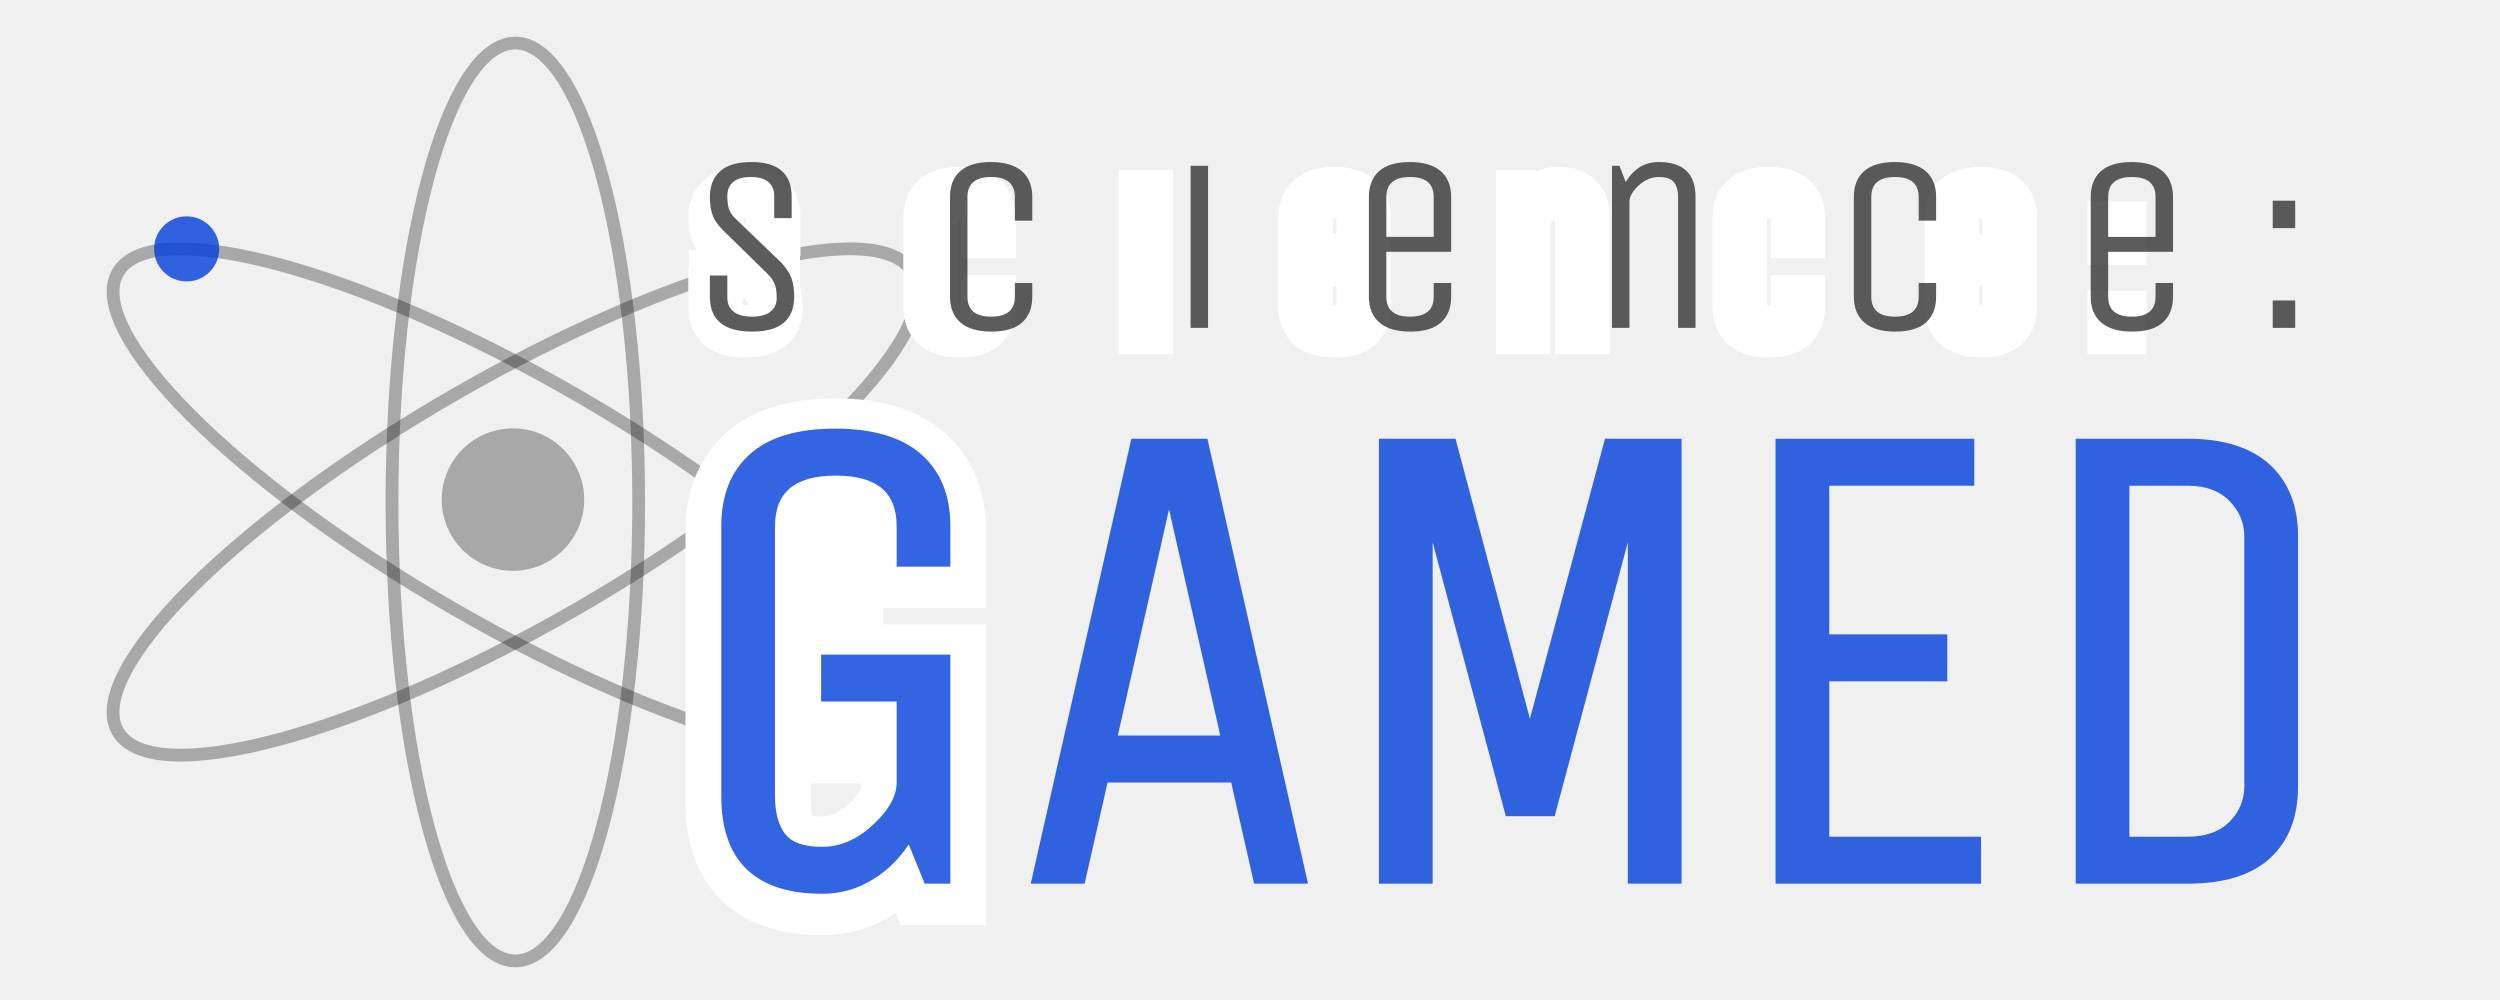
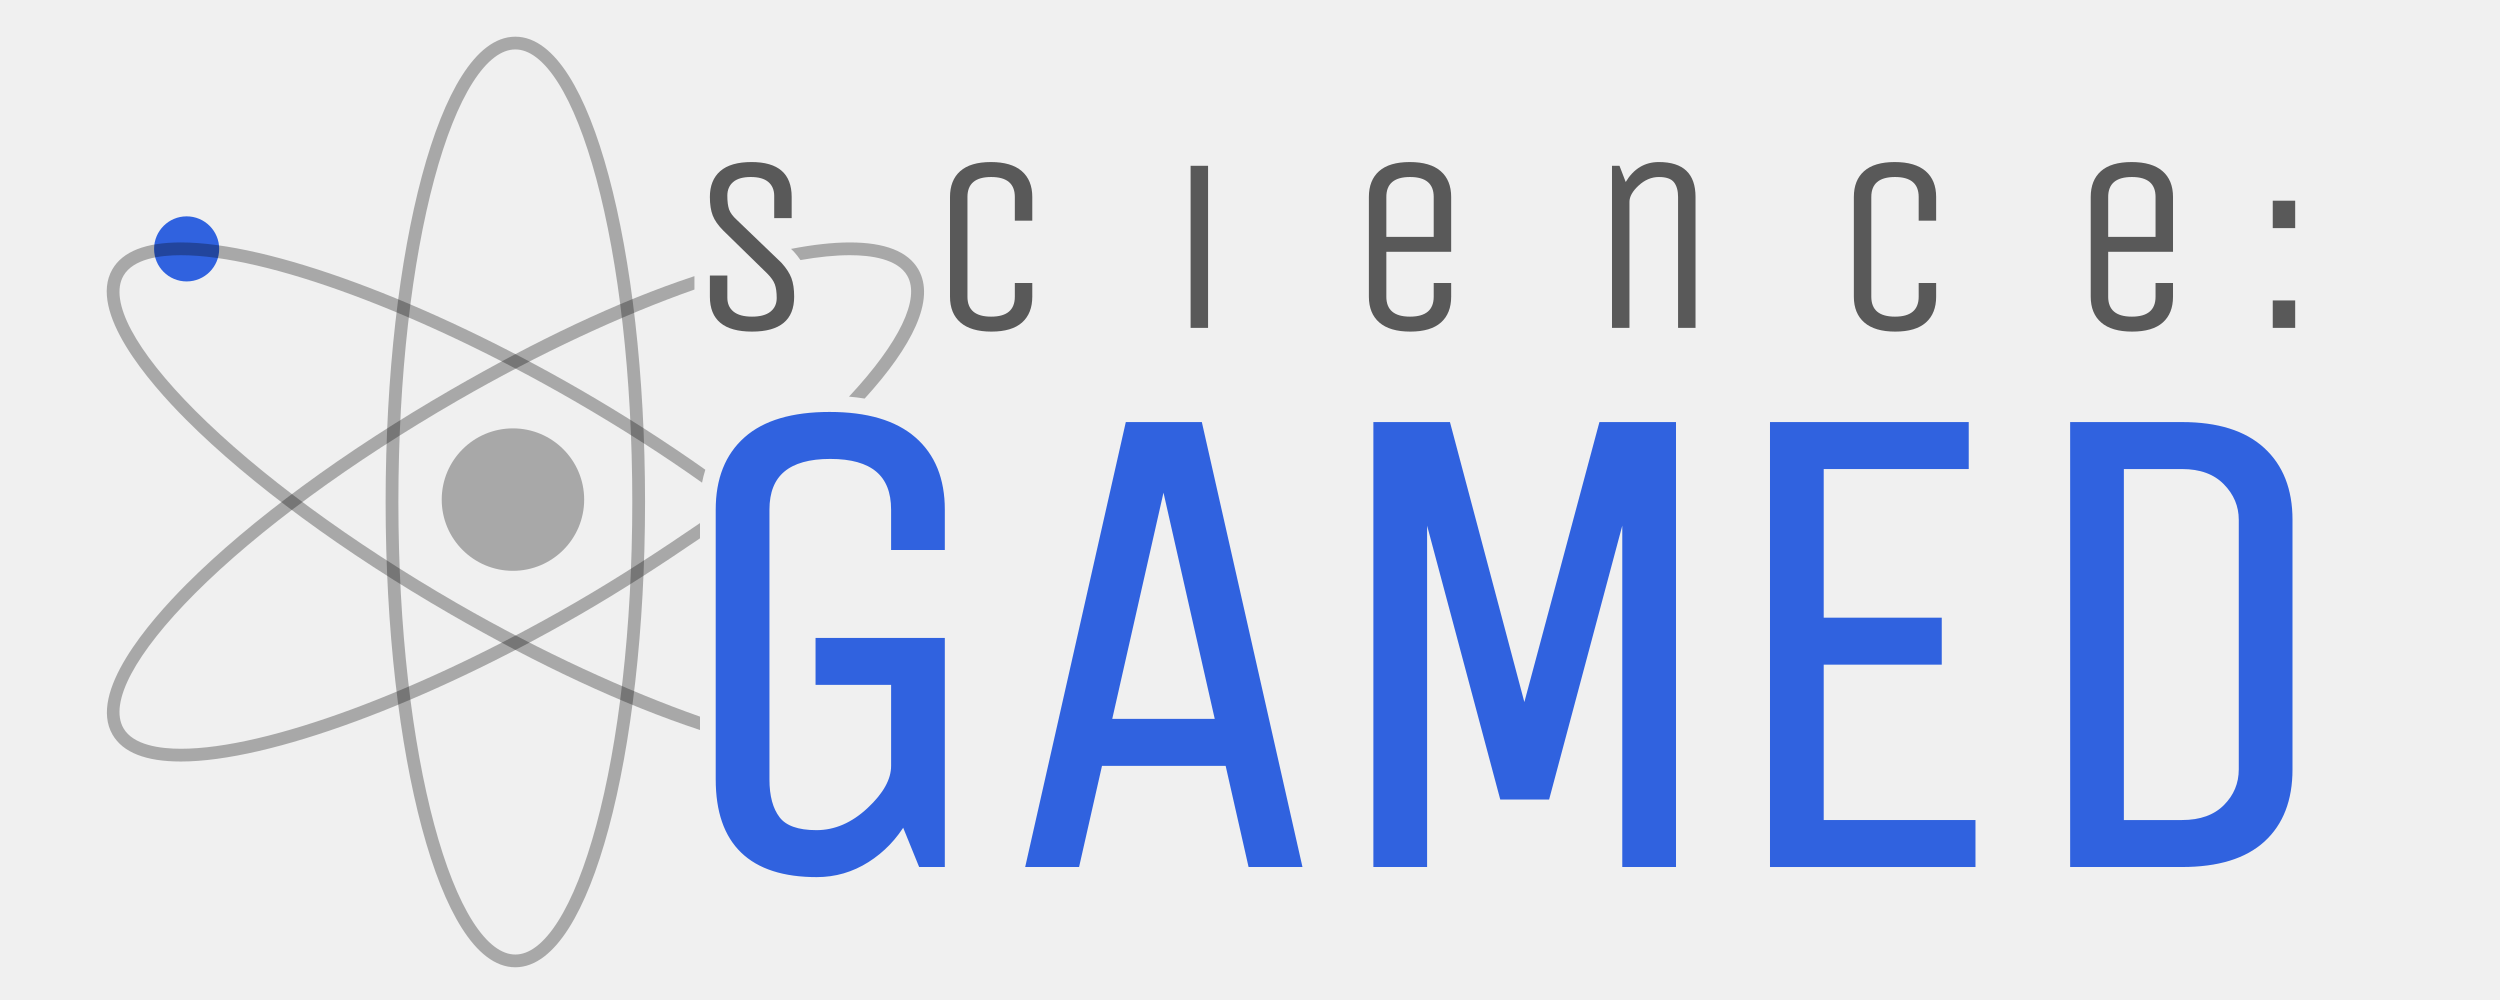
- <svg xmlns="http://www.w3.org/2000/svg" version="1.1" id="Layer_1" x="0px" y="0px" width="450px" height="180px" viewBox="0 0 450 180" enable-background="new 0 0 450 180" xml:space="preserve">
-   <ellipse opacity="0.3" fill="none" stroke="#000000" stroke-width="2.298" stroke-miterlimit="10" cx="92.76" cy="90.357" rx="22.2" ry="82.606" />
-   <path opacity="0.3" fill="none" stroke="#000000" stroke-width="2.298" stroke-miterlimit="10" d="M103.859,71.13  c39.511,22.812,66.571,49.911,60.44,60.53c-6.133,10.618-43.13,0.733-82.64-22.076C42.148,86.771,15.09,59.672,21.221,49.053  C27.351,38.435,64.349,48.32,103.859,71.13z" />
-   <ellipse transform="matrix(-0.5 -0.866 0.866 -0.5 60.8828 215.866)" opacity="0.3" fill="none" stroke="#000000" stroke-width="2.298" stroke-miterlimit="10" cx="92.759" cy="90.357" rx="22.201" ry="82.608" />
-   <circle opacity="0.3" cx="92.33" cy="89.928" r="12.821" />
-   <circle opacity="0.8" fill="#003FDB" cx="33.594" cy="44.801" r="5.859" />
-   <rect x="138.5" y="90.5" fill="#FFFFFF" stroke="#FFFFFF" stroke-miterlimit="10" width="20" height="50" />
-   <rect x="124.5" y="45.5" fill="#FFFFFF" stroke="#FFFFFF" stroke-miterlimit="10" width="19" height="6" />
-   <g>
-     <path fill="#333333" stroke="#FFFFFF" stroke-width="7" stroke-miterlimit="10" d="M140.984,55.239   c0,3.751-2.264,5.625-6.791,5.625c-4.527,0-6.791-1.874-6.791-5.625v-3.415h2.812v3.575c0,0.965,0.335,1.715,1.005,2.251   c0.669,0.536,1.661,0.803,2.973,0.803c1.312,0,2.304-0.267,2.974-0.803c0.669-0.536,1.004-1.266,1.004-2.19   c0-0.924-0.101-1.66-0.301-2.21c-0.201-0.549-0.61-1.131-1.226-1.748l-7.072-6.911c-0.831-0.829-1.4-1.64-1.708-2.431   c-0.309-0.79-0.462-1.788-0.462-2.993c0-1.794,0.556-3.181,1.667-4.159c1.111-0.978,2.792-1.466,5.043-1.466   c4.312,0,6.469,1.875,6.469,5.625v3.415h-2.812v-3.576c0-0.964-0.315-1.714-0.944-2.25c-0.629-0.535-1.574-0.804-2.833-0.804   c-1.26,0-2.204,0.269-2.833,0.804c-0.629,0.536-0.944,1.272-0.944,2.21c0,0.938,0.094,1.675,0.281,2.21   c0.188,0.536,0.603,1.099,1.246,1.688l7.192,6.911c0.777,0.857,1.312,1.682,1.607,2.472   C140.836,53.036,140.984,54.034,140.984,55.239z" />
-     <path fill="#333333" stroke="#FFFFFF" stroke-width="7" stroke-miterlimit="10" d="M176.542,55.239v-2.21h2.812v2.21   c0,1.795-0.549,3.181-1.647,4.158c-1.099,0.978-2.746,1.467-4.942,1.467c-2.197,0-3.857-0.489-4.982-1.467   s-1.688-2.363-1.688-4.158V39.167c0-1.794,0.548-3.181,1.647-4.159c1.098-0.978,2.745-1.466,4.942-1.466   c2.196,0,3.857,0.488,4.982,1.466c1.125,0.979,1.688,2.365,1.688,4.159v3.817h-2.812v-3.817c0-2.143-1.272-3.215-3.817-3.215   s-3.817,1.072-3.817,3.215v16.072c0,2.144,1.272,3.214,3.817,3.214S176.542,57.383,176.542,55.239z" />
-     <path fill="#333333" stroke="#FFFFFF" stroke-width="7" stroke-miterlimit="10" d="M207.681,60.262h-2.812V34.145h2.812V60.262z" />
-     <path fill="#333333" stroke="#FFFFFF" stroke-width="7" stroke-miterlimit="10" d="M244.044,55.239v-2.21h2.812v2.21   c0,1.795-0.549,3.181-1.647,4.158s-2.746,1.467-4.942,1.467s-3.857-0.489-4.982-1.467s-1.688-2.363-1.688-4.158V39.167   c0-1.794,0.549-3.181,1.647-4.159c1.099-0.978,2.746-1.466,4.942-1.466s3.857,0.488,4.982,1.466   c1.125,0.979,1.688,2.365,1.688,4.159v8.84h-10.447v7.232c0,2.144,1.272,3.214,3.817,3.214S244.044,57.383,244.044,55.239z    M236.409,39.167v6.429h7.635v-6.429c0-2.143-1.272-3.215-3.817-3.215S236.409,37.024,236.409,39.167z" />
-     <path fill="#333333" stroke="#FFFFFF" stroke-width="7" stroke-miterlimit="10" d="M275.585,60.262h-2.813V34.145h1.206   l1.004,2.611c1.286-2.143,3.067-3.214,5.345-3.214c3.938,0,5.906,1.875,5.906,5.625v21.095h-2.812V39.167   c0-1.018-0.221-1.809-0.663-2.371s-1.253-0.844-2.431-0.844c-1.18,0-2.265,0.456-3.255,1.366c-0.991,0.911-1.486,1.795-1.486,2.652   V60.262z" />
-     <path fill="#333333" stroke="#FFFFFF" stroke-width="7" stroke-miterlimit="10" d="M322.193,55.239v-2.21h2.812v2.21   c0,1.795-0.549,3.181-1.647,4.158s-2.746,1.467-4.942,1.467s-3.857-0.489-4.982-1.467s-1.688-2.363-1.688-4.158V39.167   c0-1.794,0.549-3.181,1.647-4.159c1.099-0.978,2.746-1.466,4.942-1.466s3.857,0.488,4.982,1.466   c1.125,0.979,1.688,2.365,1.688,4.159v3.817h-2.812v-3.817c0-2.143-1.272-3.215-3.817-3.215s-3.817,1.072-3.817,3.215v16.072   c0,2.144,1.272,3.214,3.817,3.214S322.193,57.383,322.193,55.239z" />
-     <path fill="#333333" stroke="#FFFFFF" stroke-width="7" stroke-miterlimit="10" d="M360.364,55.239v-2.21h2.812v2.21   c0,1.795-0.549,3.181-1.647,4.158s-2.746,1.467-4.942,1.467s-3.857-0.489-4.982-1.467s-1.688-2.363-1.688-4.158V39.167   c0-1.794,0.549-3.181,1.647-4.159c1.099-0.978,2.746-1.466,4.942-1.466s3.857,0.488,4.982,1.466   c1.125,0.979,1.688,2.365,1.688,4.159v8.84h-10.447v7.232c0,2.144,1.272,3.214,3.817,3.214S360.364,57.383,360.364,55.239z    M352.729,39.167v6.429h7.635v-6.429c0-2.143-1.272-3.215-3.817-3.215S352.729,37.024,352.729,39.167z" />
-     <path fill="#333333" stroke="#FFFFFF" stroke-width="7" stroke-miterlimit="10" d="M382.864,44.189h-3.616v-4.42h3.616V44.189z    M382.864,60.262h-3.616v-4.42h3.616V60.262z" />
+ <svg xmlns="http://www.w3.org/2000/svg" version="1.1" x="0px" y="0px" width="450px" height="180px" viewBox="0 0 450 180" enable-background="new 0 0 450 180" xml:space="preserve">
+   <g id="Base" display="none">
+     <rect x="-67.5" y="-58.5" display="inline" fill="#FFA449" stroke="#003FDB" stroke-miterlimit="10" width="559" height="273" />
  </g>
-   <g opacity="0.8">
-     <path fill="#333333" d="M142.949,53.405c0,4.189-2.529,6.284-7.585,6.284c-5.057,0-7.585-2.094-7.585-6.284V49.59h3.142v3.995   c0,1.077,0.374,1.915,1.122,2.513c0.748,0.599,1.855,0.898,3.321,0.898c1.465,0,2.573-0.299,3.321-0.898   c0.748-0.598,1.122-1.414,1.122-2.446s-0.112-1.855-0.337-2.469c-0.224-0.613-0.681-1.264-1.369-1.952l-7.899-7.72   c-0.928-0.927-1.564-1.833-1.907-2.715c-0.345-0.882-0.517-1.998-0.517-3.344c0-2.004,0.621-3.553,1.863-4.646   c1.241-1.092,3.119-1.638,5.633-1.638c4.817,0,7.226,2.095,7.226,6.284v3.815h-3.142v-3.995c0-1.077-0.352-1.915-1.055-2.513   c-0.703-0.598-1.758-0.898-3.164-0.898c-1.407,0-2.461,0.3-3.164,0.898c-0.704,0.599-1.055,1.421-1.055,2.468   c0,1.048,0.104,1.871,0.314,2.469c0.209,0.599,0.673,1.227,1.392,1.885l8.034,7.72c0.868,0.958,1.466,1.878,1.795,2.76   C142.784,50.944,142.949,52.059,142.949,53.405z" />
-     <path fill="#333333" d="M182.669,53.405v-2.468h3.142v2.468c0,2.005-0.614,3.554-1.84,4.646c-1.227,1.092-3.067,1.638-5.52,1.638   c-2.454,0-4.309-0.546-5.565-1.638C171.628,56.959,171,55.41,171,53.405V35.453c0-2.004,0.613-3.553,1.84-4.646   c1.227-1.092,3.066-1.638,5.521-1.638c2.453,0,4.309,0.546,5.565,1.638c1.256,1.093,1.885,2.641,1.885,4.646v4.264h-3.142v-4.264   c0-2.394-1.421-3.591-4.264-3.591c-2.843,0-4.264,1.197-4.264,3.591v17.953c0,2.394,1.421,3.591,4.264,3.591   C181.248,56.996,182.669,55.799,182.669,53.405z" />
-     <path fill="#333333" d="M217.452,59.016h-3.142V29.842h3.142V59.016z" />
-     <path fill="#333333" d="M258.068,53.405v-2.468h3.142v2.468c0,2.005-0.613,3.554-1.84,4.646c-1.228,1.092-3.067,1.638-5.521,1.638   c-2.454,0-4.309-0.546-5.565-1.638s-1.885-2.641-1.885-4.646V35.453c0-2.004,0.612-3.553,1.84-4.646   c1.227-1.092,3.066-1.638,5.521-1.638c2.453,0,4.309,0.546,5.565,1.638c1.257,1.093,1.885,2.641,1.885,4.646v9.874h-11.669v8.079   c0,2.394,1.421,3.591,4.264,3.591C256.646,56.996,258.068,55.799,258.068,53.405z M249.541,35.453v7.181h8.527v-7.181   c0-2.394-1.422-3.591-4.264-3.591C250.962,31.862,249.541,33.059,249.541,35.453z" />
-     <path fill="#333333" d="M293.3,59.016h-3.142V29.842h1.347l1.122,2.917c1.436-2.394,3.426-3.591,5.969-3.591   c4.398,0,6.598,2.095,6.598,6.284v23.563h-3.142V35.453c0-1.137-0.247-2.02-0.74-2.648c-0.494-0.628-1.399-0.943-2.716-0.943   s-2.528,0.509-3.635,1.526c-1.107,1.018-1.661,2.005-1.661,2.962V59.016z" />
-     <path fill="#333333" d="M345.361,53.405v-2.468h3.142v2.468c0,2.005-0.613,3.554-1.84,4.646c-1.228,1.092-3.067,1.638-5.521,1.638   c-2.454,0-4.309-0.546-5.565-1.638s-1.885-2.641-1.885-4.646V35.453c0-2.004,0.612-3.553,1.84-4.646   c1.227-1.092,3.066-1.638,5.521-1.638c2.453,0,4.309,0.546,5.565,1.638c1.257,1.093,1.885,2.641,1.885,4.646v4.264h-3.142v-4.264   c0-2.394-1.422-3.591-4.264-3.591c-2.843,0-4.264,1.197-4.264,3.591v17.953c0,2.394,1.421,3.591,4.264,3.591   C343.939,56.996,345.361,55.799,345.361,53.405z" />
-     <path fill="#333333" d="M387.998,53.405v-2.468h3.142v2.468c0,2.005-0.613,3.554-1.84,4.646c-1.228,1.092-3.067,1.638-5.521,1.638   c-2.454,0-4.309-0.546-5.565-1.638s-1.885-2.641-1.885-4.646V35.453c0-2.004,0.612-3.553,1.84-4.646   c1.227-1.092,3.066-1.638,5.521-1.638c2.453,0,4.309,0.546,5.565,1.638c1.257,1.093,1.885,2.641,1.885,4.646v9.874h-11.669v8.079   c0,2.394,1.421,3.591,4.264,3.591C386.576,56.996,387.998,55.799,387.998,53.405z M379.471,35.453v7.181h8.527v-7.181   c0-2.394-1.422-3.591-4.264-3.591C380.892,31.862,379.471,33.059,379.471,35.453z" />
-     <path fill="#333333" d="M413.132,41.063h-4.039v-4.937h4.039V41.063z M413.132,59.016h-4.039v-4.937h4.039V59.016z" />
+   <g id="Atom">
+     <ellipse opacity="0.3" fill="none" stroke="#000000" stroke-width="2.298" stroke-miterlimit="10" cx="92.76" cy="90.357" rx="22.2" ry="82.606" />
+     <circle opacity="0.3" cx="92.33" cy="89.928" r="12.821" />
+     <circle opacity="0.8" fill="#003FDB" cx="33.594" cy="44.801" r="5.859" />
  </g>
-   <g>
+   <g id="GAMED">
+     <g opacity="0.8">
+       <g>
+         <path fill="#003FDB" stroke="#003FDB" stroke-width="1.172" stroke-miterlimit="10" d="M147.385,122.695v-7.285h22.097v40.066     h-3.643l-3.157-7.771c-1.7,2.914-3.927,5.241-6.678,6.981c-2.752,1.739-5.748,2.61-8.984,2.61     c-11.737,0-17.605-5.665-17.605-16.998V91.734c0-5.422,1.658-9.611,4.978-12.566c3.318-2.954,8.296-4.432,14.934-4.432     c6.636,0,11.656,1.478,15.055,4.432c3.4,2.956,5.1,7.145,5.1,12.566v6.678h-8.499v-6.678c0-6.475-3.845-9.713-11.534-9.713     c-7.691,0-11.534,3.238-11.534,9.713V140.3c0,3.077,0.646,5.464,1.942,7.163c1.294,1.7,3.662,2.55,7.103,2.55     c3.439,0,6.636-1.375,9.592-4.128c2.954-2.751,4.432-5.422,4.432-8.013v-15.177H147.385z" />
+         <path fill="#003FDB" stroke="#003FDB" stroke-width="1.172" stroke-miterlimit="10" d="M203.114,76.558h12.748l17.849,78.919     h-8.5l-4.128-18.212h-23.19l-4.128,18.212h-8.499L203.114,76.558z M209.428,86.028l-9.956,43.952h19.912L209.428,86.028z" />
+         <path fill="#003FDB" stroke="#003FDB" stroke-width="1.172" stroke-miterlimit="10" d="M256.292,155.477h-8.499V76.558h12.748     l13.841,52.087l13.963-52.087h12.749v78.919h-8.499v-65.32l-14.206,53.179h-7.892l-14.205-53.179V155.477z" />
+         <path fill="#003FDB" stroke="#003FDB" stroke-width="1.172" stroke-miterlimit="10" d="M355,155.477h-35.816V76.558h34.603     v7.285h-26.104v27.925h21.247v7.285h-21.247v29.139H355V155.477z" />
+         <path fill="#003FDB" stroke="#003FDB" stroke-width="1.172" stroke-miterlimit="10" d="M392.759,155.477h-19.547V76.558h19.547     c6.314,0,11.109,1.499,14.388,4.492c3.278,2.996,4.918,7.164,4.918,12.506v44.923c0,5.424-1.62,9.612-4.857,12.566     C403.969,154.001,399.152,155.477,392.759,155.477z M403.565,138.479V93.556c0-2.59-0.953-4.856-2.854-6.799     c-1.902-1.942-4.553-2.914-7.953-2.914h-11.048v64.349h11.048c3.4,0,6.051-0.95,7.953-2.853     C402.612,143.438,403.565,141.149,403.565,138.479z" />
+       </g>
+     </g>
    <g>
-       <path fill="#003FDB" stroke="#FFFFFF" stroke-width="14.067" stroke-miterlimit="10" d="M148.385,126.695v-7.285h22.097v40.066    h-3.643l-3.157-7.771c-1.7,2.914-3.927,5.241-6.678,6.981c-2.752,1.739-5.748,2.61-8.984,2.61    c-11.737,0-17.605-5.665-17.605-16.998V95.734c0-5.422,1.658-9.611,4.978-12.566c3.318-2.954,8.296-4.432,14.934-4.432    c6.636,0,11.656,1.478,15.055,4.432c3.4,2.956,5.1,7.145,5.1,12.566v6.678h-8.499v-6.678c0-6.475-3.845-9.713-11.534-9.713    c-7.691,0-11.534,3.238-11.534,9.713V144.3c0,3.077,0.646,5.464,1.942,7.163c1.294,1.7,3.662,2.55,7.103,2.55    c3.439,0,6.636-1.375,9.592-4.128c2.954-2.751,4.432-5.422,4.432-8.013v-15.177H148.385z" />
+       <path opacity="0.3" d="M126,128.991c-13-4.569-28.523-11.626-43.724-20.402C63.251,97.604,46.504,85.297,35.158,73.934    c-10.854-10.871-15.574-19.73-12.932-24.307c1.762-3.051,6.584-3.691,10.325-3.691c15.414,0,43.178,10.28,70.735,26.189    c8.507,4.912,16.214,9.88,23.081,14.757c0.155-0.806,0.357-1.58,0.593-2.332c-7.104-5.03-14.741-9.92-22.527-14.416    c-27.882-16.096-56.1-26.497-71.888-26.497c-6.32,0-10.465,1.628-12.32,4.84c-4.384,7.594,6.442,20.226,13.285,27.08    c11.484,11.502,28.421,23.939,47.616,35.021C96.709,119.574,112,126.789,126,131.405V128.991z" />
+     </g>
+     <g>
+       <g opacity="0.3">
+         <path d="M126,94.152c-7,4.774-14.353,9.633-22.673,14.437c-27.559,15.909-55.346,26.188-70.759,26.188     c-3.74,0-8.579-0.641-10.341-3.691c-2.643-4.577,2.062-13.437,12.916-24.307c11.346-11.363,28.18-23.67,47.204-34.654     C97.114,63.6,112,56.695,125,52.118v-2.416c-14,4.628-28.654,11.687-43.805,20.432c-19.194,11.083-36.145,23.52-47.629,35.021     c-6.843,6.854-17.697,19.486-13.312,27.079c1.854,3.212,5.985,4.841,12.306,4.841c15.787,0,44.04-10.4,71.922-26.496     c7.406-4.276,14.518-8.91,21.518-13.681V94.152z" />
+       </g>
+       <g opacity="0.3">
+         <path d="M144.084,46.813c3.277-0.573,6.266-0.877,8.889-0.877c3.74,0,8.569,0.641,10.331,3.691     c2.39,4.139-1.409,12.033-10.485,21.767c0.974,0.081,1.912,0.199,2.82,0.35c8.604-9.446,12.786-17.843,9.656-23.266     c-1.855-3.212-6.001-4.84-12.321-4.84c-3.086,0-6.653,0.403-10.595,1.163l0.505,0.487     C143.342,45.794,143.733,46.303,144.084,46.813z" />
+       </g>
    </g>
  </g>
-   <g opacity="0.8">
-     <g>
-       <path fill="#003FDB" stroke="#003FDB" stroke-width="1.172" stroke-miterlimit="10" d="M148.385,125.695v-7.285h22.097v40.066    h-3.643l-3.157-7.771c-1.7,2.914-3.927,5.241-6.678,6.981c-2.752,1.739-5.748,2.61-8.984,2.61    c-11.737,0-17.605-5.665-17.605-16.998V94.734c0-5.422,1.658-9.611,4.978-12.566c3.318-2.954,8.296-4.432,14.934-4.432    c6.636,0,11.656,1.478,15.055,4.432c3.4,2.956,5.1,7.145,5.1,12.566v6.678h-8.499v-6.678c0-6.475-3.845-9.713-11.534-9.713    c-7.691,0-11.534,3.238-11.534,9.713V143.3c0,3.077,0.646,5.464,1.942,7.163c1.294,1.7,3.662,2.55,7.103,2.55    c3.439,0,6.636-1.375,9.592-4.128c2.954-2.751,4.432-5.422,4.432-8.013v-15.177H148.385z" />
-       <path fill="#003FDB" stroke="#003FDB" stroke-width="1.172" stroke-miterlimit="10" d="M204.114,79.558h12.748l17.849,78.919    h-8.5l-4.128-18.212h-23.19l-4.128,18.212h-8.499L204.114,79.558z M210.428,89.028l-9.956,43.952h19.912L210.428,89.028z" />
-       <path fill="#003FDB" stroke="#003FDB" stroke-width="1.172" stroke-miterlimit="10" d="M257.293,158.477h-8.499V79.558h12.748    l13.841,52.087l13.963-52.087h12.749v78.919h-8.499v-65.32l-14.206,53.179h-7.892l-14.205-53.179V158.477z" />
-       <path fill="#003FDB" stroke="#003FDB" stroke-width="1.172" stroke-miterlimit="10" d="M356,158.477h-35.816V79.558h34.603v7.285    h-26.104v27.925h21.247v7.285h-21.247v29.139H356V158.477z" />
-       <path fill="#003FDB" stroke="#003FDB" stroke-width="1.172" stroke-miterlimit="10" d="M393.759,158.477h-19.547V79.558h19.547    c6.314,0,11.109,1.499,14.388,4.492c3.278,2.996,4.918,7.164,4.918,12.506v44.923c0,5.424-1.62,9.612-4.857,12.566    C404.969,157.001,400.152,158.477,393.759,158.477z M404.565,141.479V96.556c0-2.59-0.953-4.856-2.854-6.799    c-1.902-1.942-4.553-2.914-7.953-2.914h-11.048v64.349h11.048c3.4,0,6.051-0.95,7.953-2.853    C403.612,146.438,404.565,144.149,404.565,141.479z" />
+   <g id="science:">
+     <g opacity="0.8">
+       <path fill="#333333" d="M142.949,53.405c0,4.189-2.529,6.284-7.585,6.284c-5.057,0-7.585-2.094-7.585-6.284V49.59h3.142v3.995    c0,1.077,0.374,1.915,1.122,2.513c0.748,0.599,1.855,0.898,3.321,0.898c1.465,0,2.573-0.299,3.321-0.898    c0.748-0.598,1.122-1.414,1.122-2.446s-0.112-1.855-0.337-2.469c-0.224-0.613-0.681-1.264-1.369-1.952l-7.899-7.72    c-0.928-0.927-1.564-1.833-1.907-2.715c-0.345-0.882-0.517-1.998-0.517-3.344c0-2.004,0.621-3.553,1.863-4.646    c1.241-1.092,3.119-1.638,5.633-1.638c4.817,0,7.226,2.095,7.226,6.284v3.815h-3.142v-3.995c0-1.077-0.352-1.915-1.055-2.513    c-0.703-0.598-1.758-0.898-3.164-0.898c-1.407,0-2.461,0.3-3.164,0.898c-0.704,0.599-1.055,1.421-1.055,2.468    c0,1.048,0.104,1.871,0.314,2.469c0.209,0.599,0.673,1.227,1.392,1.885l8.034,7.72c0.868,0.958,1.466,1.878,1.795,2.76    C142.784,50.944,142.949,52.059,142.949,53.405z" />
+       <path fill="#333333" d="M182.669,53.405v-2.468h3.142v2.468c0,2.005-0.614,3.554-1.84,4.646c-1.227,1.092-3.067,1.638-5.52,1.638    c-2.454,0-4.309-0.546-5.565-1.638C171.628,56.959,171,55.41,171,53.405V35.453c0-2.004,0.613-3.553,1.84-4.646    c1.227-1.092,3.066-1.638,5.521-1.638c2.453,0,4.309,0.546,5.565,1.638c1.256,1.093,1.885,2.641,1.885,4.646v4.264h-3.142v-4.264    c0-2.394-1.421-3.591-4.264-3.591c-2.843,0-4.264,1.197-4.264,3.591v17.953c0,2.394,1.421,3.591,4.264,3.591    C181.248,56.996,182.669,55.799,182.669,53.405z" />
+       <path fill="#333333" d="M217.451,59.016h-3.142V29.842h3.142V59.016z" />
+       <path fill="#333333" d="M258.068,53.405v-2.468h3.142v2.468c0,2.005-0.613,3.554-1.84,4.646c-1.228,1.092-3.067,1.638-5.521,1.638    c-2.454,0-4.309-0.546-5.565-1.638s-1.885-2.641-1.885-4.646V35.453c0-2.004,0.612-3.553,1.84-4.646    c1.227-1.092,3.066-1.638,5.521-1.638c2.453,0,4.309,0.546,5.565,1.638c1.257,1.093,1.885,2.641,1.885,4.646v9.874h-11.669v8.079    c0,2.394,1.421,3.591,4.264,3.591C256.646,56.996,258.068,55.799,258.068,53.405z M249.541,35.453v7.181h8.527v-7.181    c0-2.394-1.422-3.591-4.264-3.591C250.962,31.862,249.541,33.059,249.541,35.453z" />
+       <path fill="#333333" d="M293.301,59.016h-3.142V29.842h1.347l1.122,2.917c1.436-2.394,3.426-3.591,5.969-3.591    c4.398,0,6.598,2.095,6.598,6.284v23.563h-3.142V35.453c0-1.137-0.247-2.02-0.74-2.648c-0.494-0.628-1.399-0.943-2.716-0.943    s-2.528,0.509-3.635,1.526c-1.107,1.018-1.661,2.005-1.661,2.962V59.016z" />
+       <path fill="#333333" d="M345.363,53.405v-2.468h3.142v2.468c0,2.005-0.613,3.554-1.84,4.646c-1.228,1.092-3.067,1.638-5.521,1.638    c-2.454,0-4.309-0.546-5.565-1.638s-1.885-2.641-1.885-4.646V35.453c0-2.004,0.612-3.553,1.84-4.646    c1.227-1.092,3.066-1.638,5.521-1.638c2.453,0,4.309,0.546,5.565,1.638c1.257,1.093,1.885,2.641,1.885,4.646v4.264h-3.142v-4.264    c0-2.394-1.422-3.591-4.264-3.591c-2.843,0-4.264,1.197-4.264,3.591v17.953c0,2.394,1.421,3.591,4.264,3.591    C343.941,56.996,345.363,55.799,345.363,53.405z" />
+       <path fill="#333333" d="M388,53.405v-2.468h3.142v2.468c0,2.005-0.613,3.554-1.84,4.646c-1.228,1.092-3.067,1.638-5.521,1.638    c-2.454,0-4.309-0.546-5.565-1.638s-1.885-2.641-1.885-4.646V35.453c0-2.004,0.612-3.553,1.84-4.646    c1.227-1.092,3.066-1.638,5.521-1.638c2.453,0,4.309,0.546,5.565,1.638c1.257,1.093,1.885,2.641,1.885,4.646v9.874h-11.669v8.079    c0,2.394,1.421,3.591,4.264,3.591C386.578,56.996,388,55.799,388,53.405z M379.473,35.453v7.181H388v-7.181    c0-2.394-1.422-3.591-4.264-3.591C380.894,31.862,379.473,33.059,379.473,35.453z" />
+       <path fill="#333333" d="M413.134,41.063h-4.039v-4.937h4.039V41.063z M413.134,59.016h-4.039v-4.937h4.039V59.016z" />
    </g>
  </g>
</svg>
